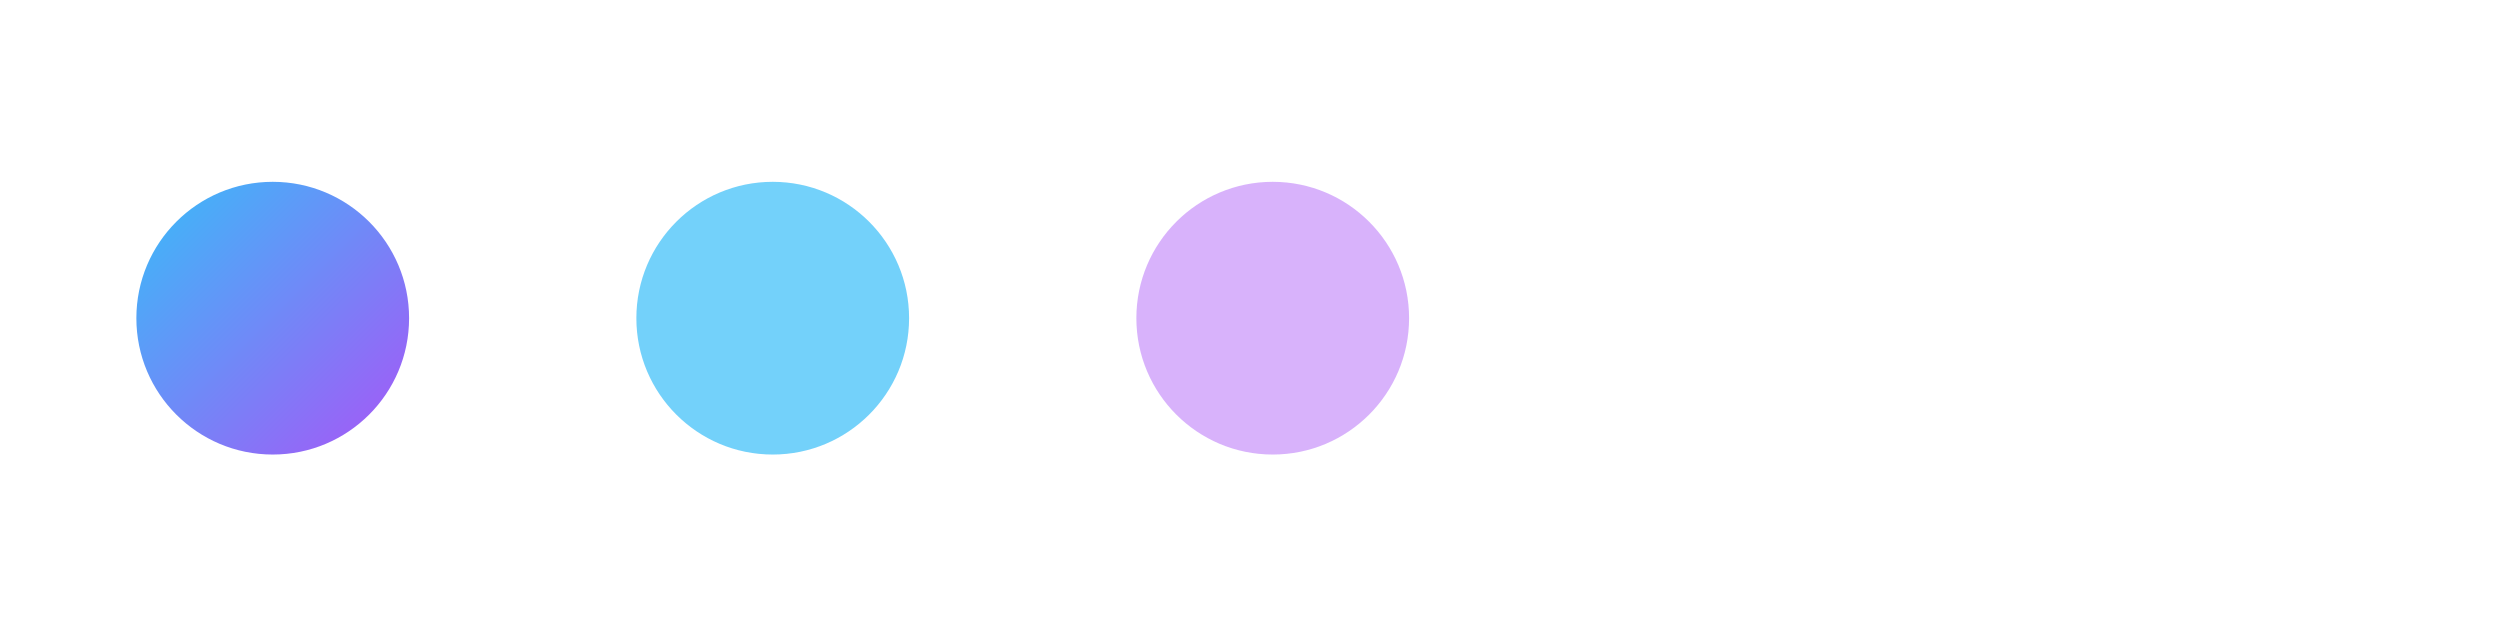
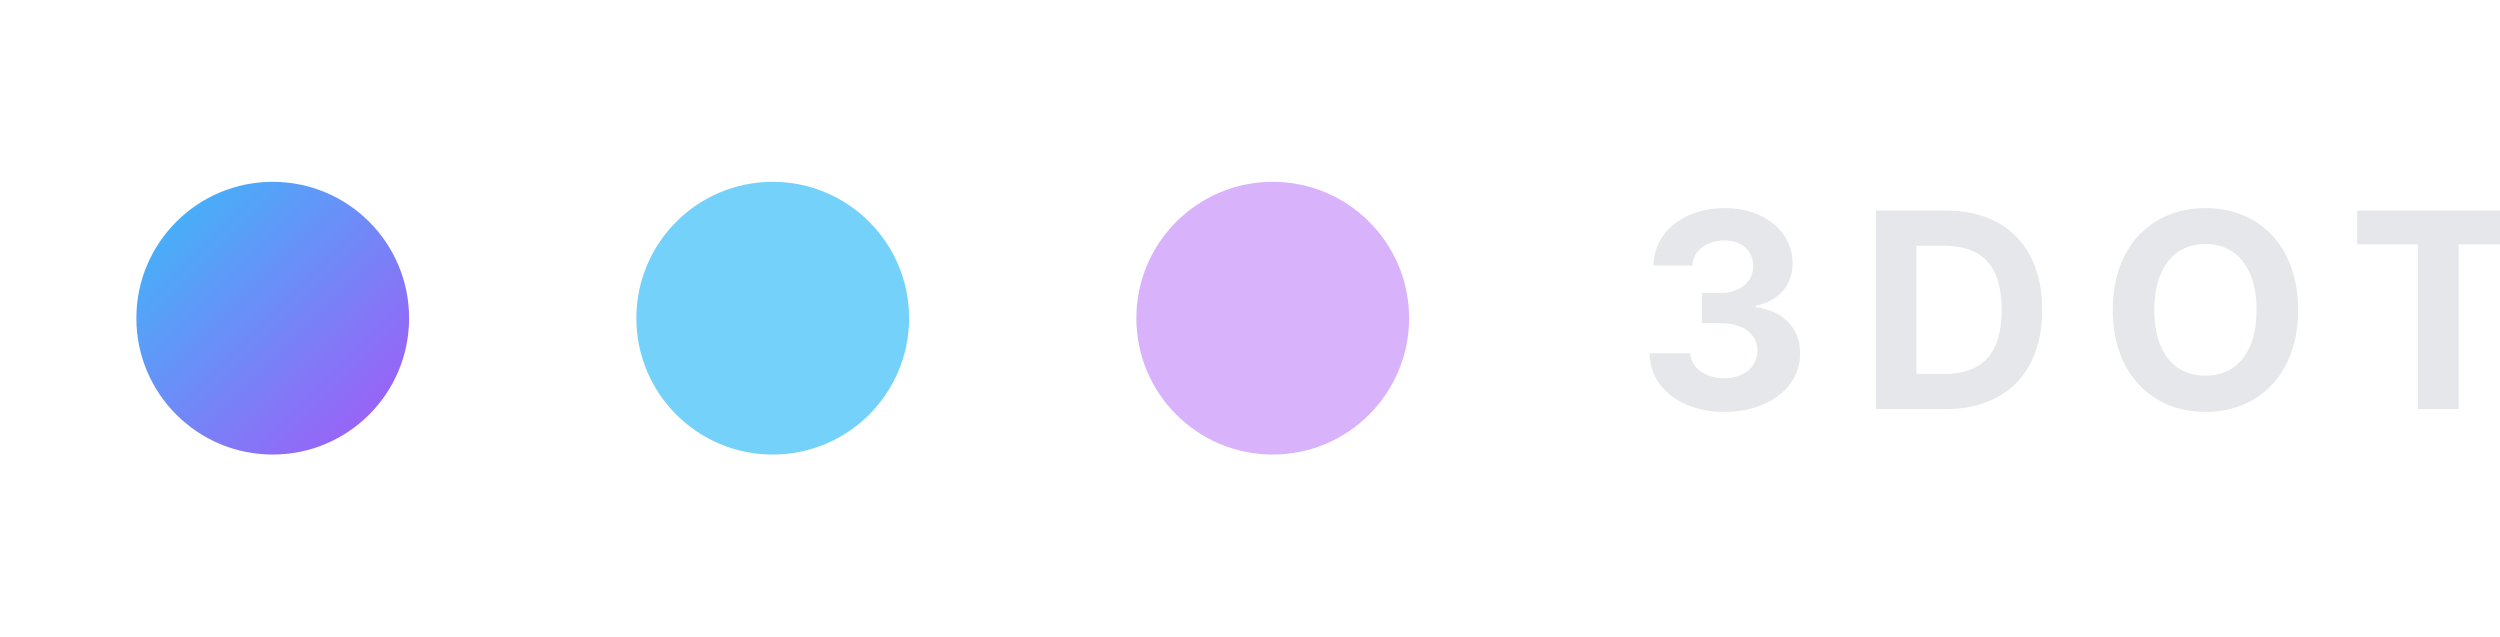
<svg xmlns="http://www.w3.org/2000/svg" width="110" height="28" viewBox="0 0 110 28">
  <defs>
    <linearGradient id="g1" x1="0%" y1="0%" x2="100%" y2="100%">
      <stop offset="0%" stop-color="#38bdf8" />
      <stop offset="100%" stop-color="#a855f7" />
    </linearGradient>
  </defs>
  <circle cx="12" cy="14" r="6" fill="url(#g1)" />
  <circle cx="34" cy="14" r="6" fill="#38bdf8" opacity="0.7" />
  <circle cx="56" cy="14" r="6" fill="#a855f7" opacity="0.45" />
  <text x="72" y="18" font-family="system-ui, -apple-system, BlinkMacSystemFont, 'Segoe UI', sans-serif" font-size="12" fill="#e5e7eb" font-weight="700" letter-spacing="2">
+     3DOTS
  </text>
</svg>
